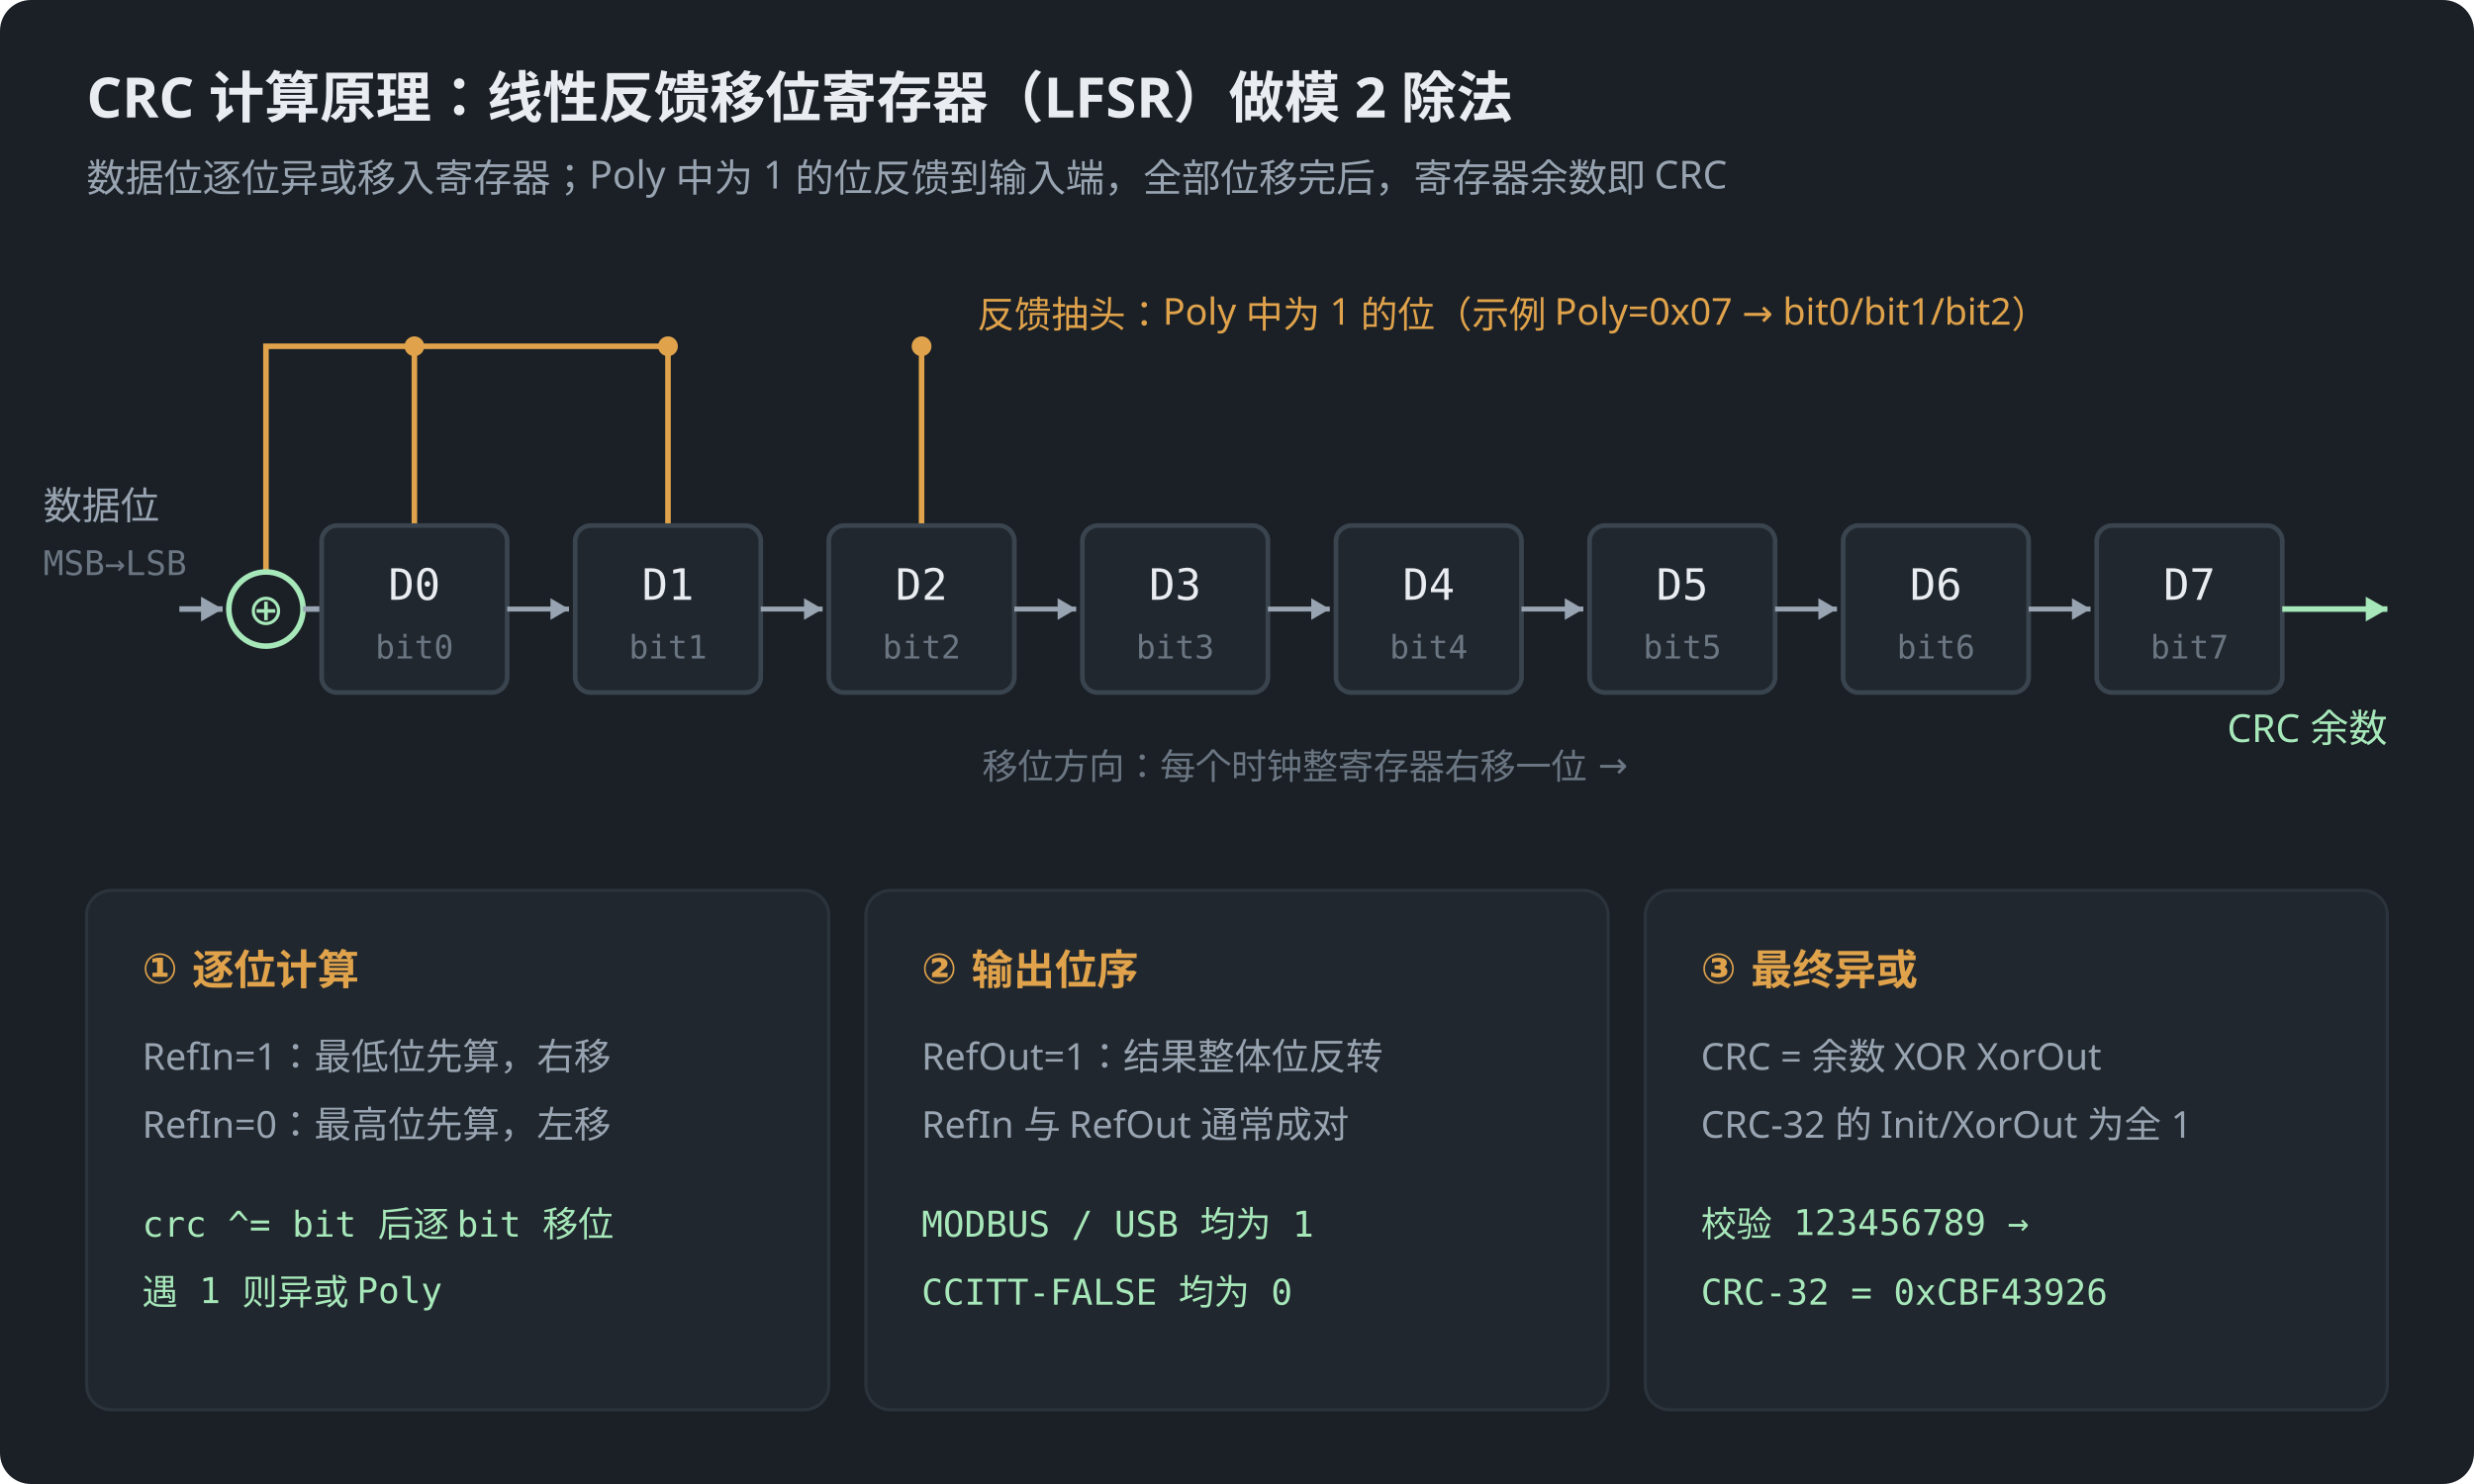
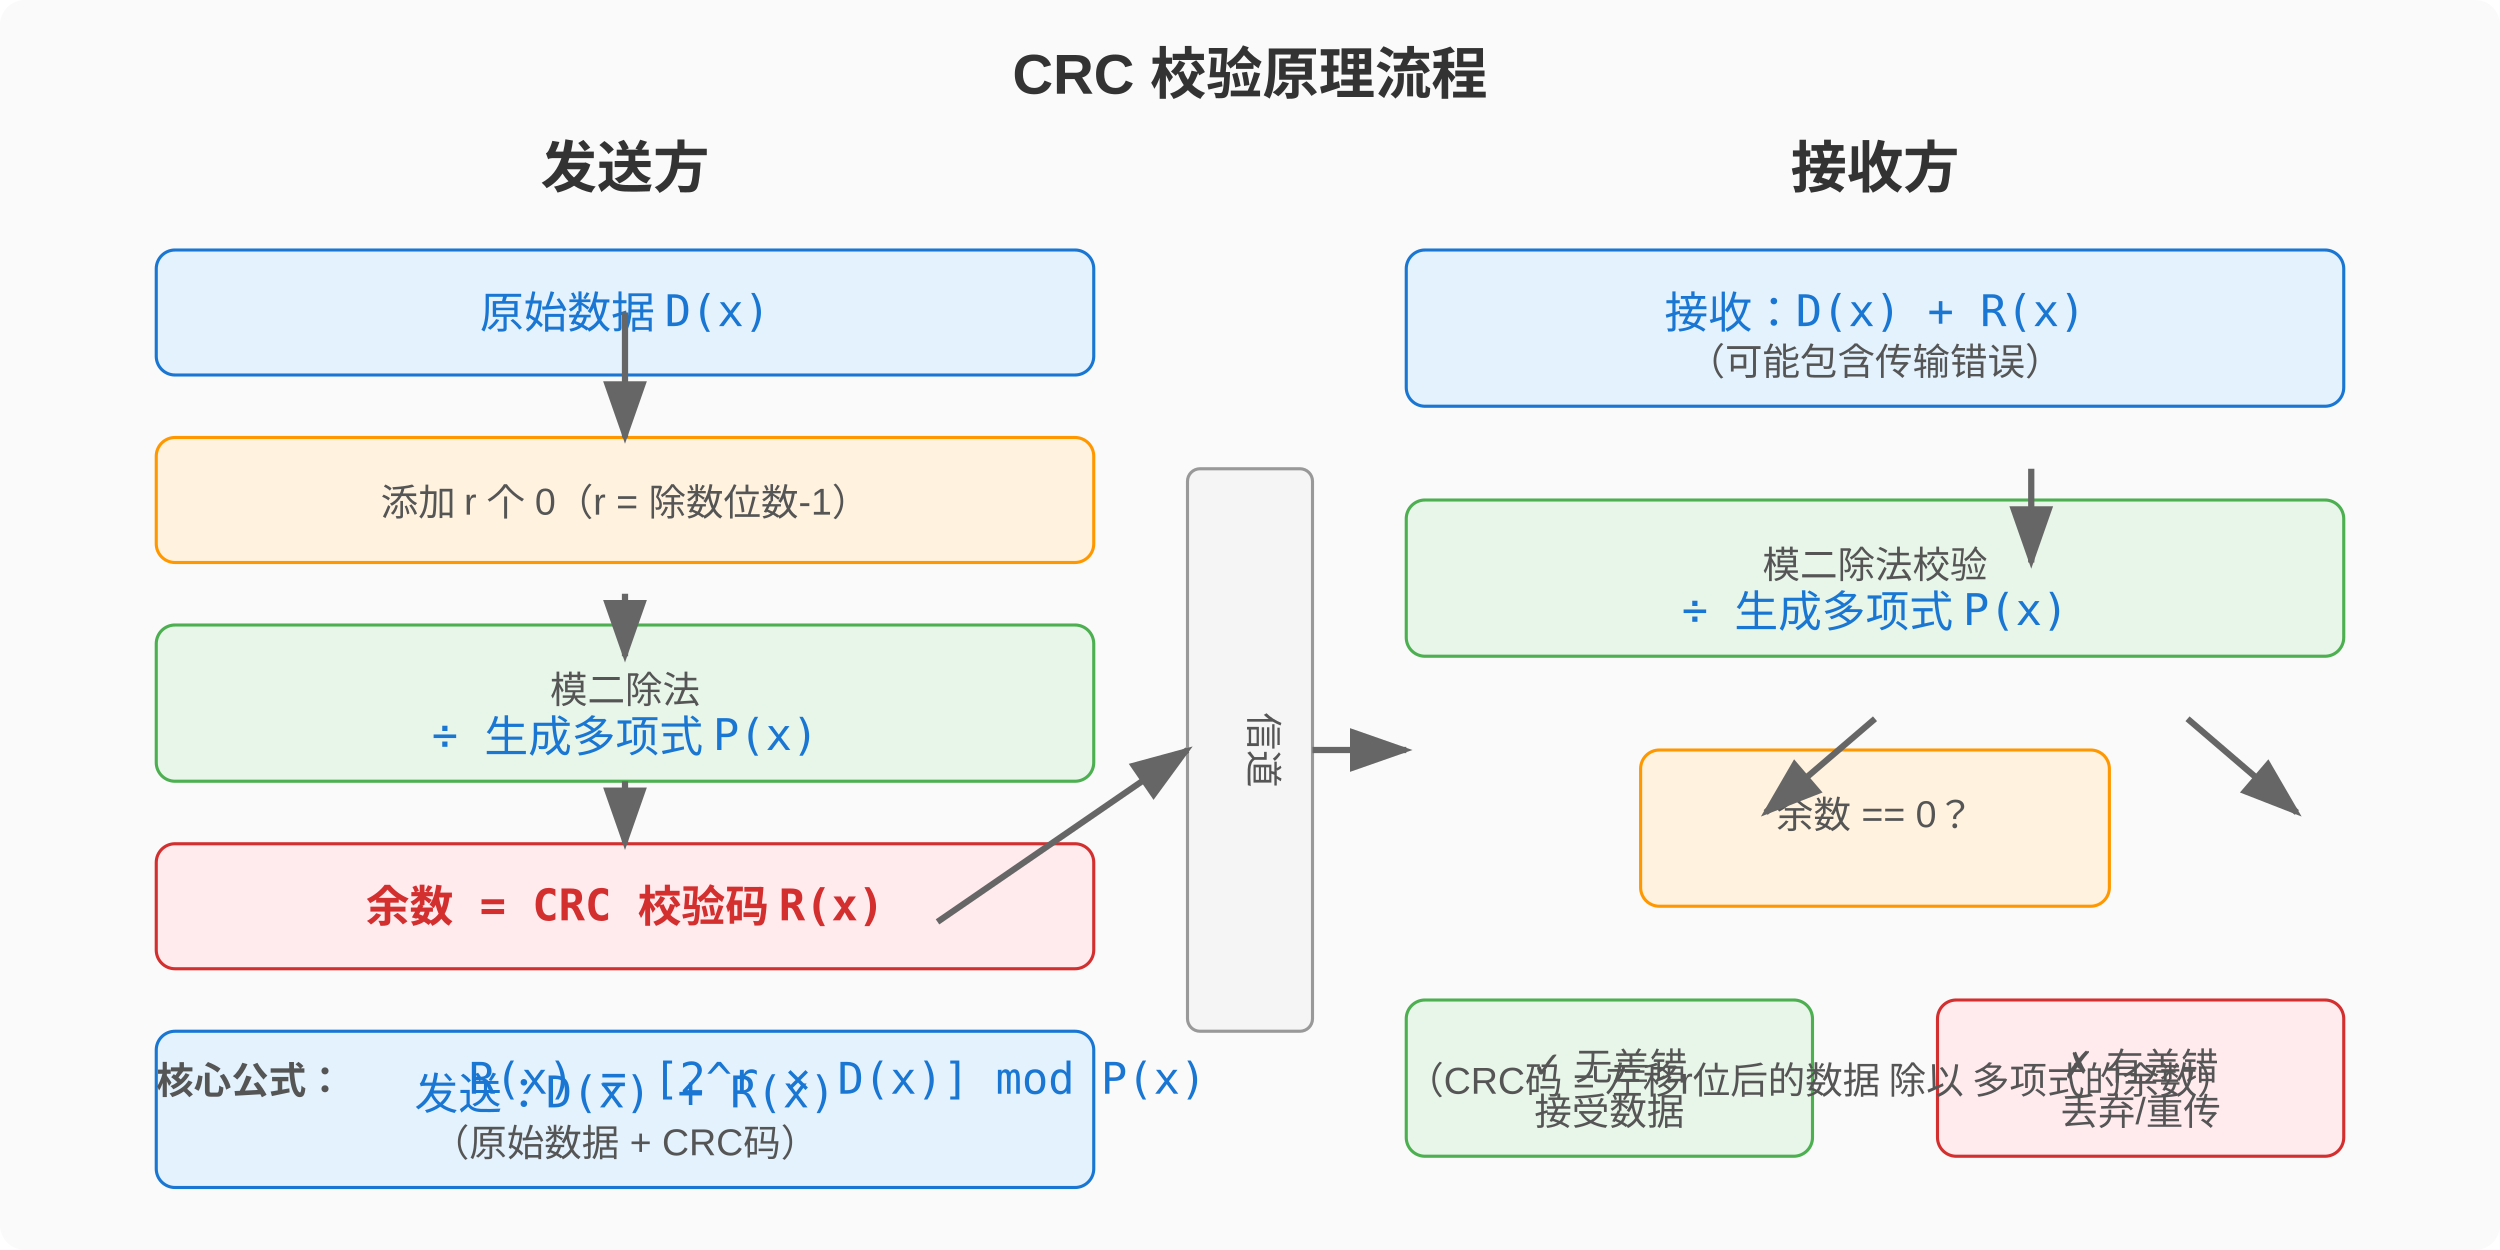
- <svg xmlns="http://www.w3.org/2000/svg" viewBox="0 0 800 480" font-family="'Microsoft YaHei','PingFang SC',sans-serif">
-   <rect x="0" y="0" width="800" height="480" rx="10" fill="#1b2026" />
-   <text x="28" y="38" font-size="18" font-weight="700" fill="#e9edf2">CRC 计算原理：线性反馈移位寄存器（LFSR）做模 2 除法</text>
-   <text x="28" y="62" font-size="12.5" fill="#98a4b1">数据位逐位异或移入寄存器；Poly 中为 1 的位反馈到输入端，全部位移完后，寄存器余数即 CRC</text>
-   <path d="M 134 170 L 134 112 L 216 112 M 216 170 L 216 112 M 298 170 L 298 112 M 134 112 L 86 112 L 86 185" fill="none" stroke="#e0a34b" stroke-width="1.8" />
-   <circle cx="134" cy="112" r="3.2" fill="#e0a34b" />
-   <circle cx="216" cy="112" r="3.2" fill="#e0a34b" />
-   <circle cx="298" cy="112" r="3.2" fill="#e0a34b" />
-   <text x="316" y="106" font-size="12" fill="#e0a34b">反馈抽头：Poly 中为 1 的位（示例 Poly=0x07 → bit0/bit1/bit2）</text>
-   <text x="14" y="168" font-size="12.5" fill="#98a4b1">数据位</text>
-   <text x="14" y="186" font-size="11" fill="#6b7683" font-family="Consolas,monospace">MSB→LSB</text>
-   <line x1="58" y1="197" x2="72" y2="197" stroke="#98a4b1" stroke-width="1.8" />
-   <polygon points="72,197 65,193 65,201" fill="#98a4b1" />
-   <circle cx="86" cy="197" r="12" fill="none" stroke="#a7e8ba" stroke-width="1.8" />
-   <text x="86" y="202" text-anchor="middle" font-size="14" fill="#a7e8ba">⊕</text>
-   <line x1="98" y1="197" x2="104" y2="197" stroke="#98a4b1" stroke-width="1.8" />
-   <g font-family="Consolas,monospace" font-size="14" fill="#e9edf2">
-     <rect x="104" y="170" width="60" height="54" rx="5" fill="#21272e" stroke="#3a444f" stroke-width="1.5" />
-     <text x="134" y="194" text-anchor="middle">D0</text>
-     <text x="134" y="213" text-anchor="middle" font-size="10.5" fill="#6b7683">bit0</text>
-     <rect x="186" y="170" width="60" height="54" rx="5" fill="#21272e" stroke="#3a444f" stroke-width="1.5" />
-     <text x="216" y="194" text-anchor="middle">D1</text>
-     <text x="216" y="213" text-anchor="middle" font-size="10.5" fill="#6b7683">bit1</text>
-     <rect x="268" y="170" width="60" height="54" rx="5" fill="#21272e" stroke="#3a444f" stroke-width="1.5" />
-     <text x="298" y="194" text-anchor="middle">D2</text>
-     <text x="298" y="213" text-anchor="middle" font-size="10.5" fill="#6b7683">bit2</text>
-     <rect x="350" y="170" width="60" height="54" rx="5" fill="#21272e" stroke="#3a444f" stroke-width="1.5" />
-     <text x="380" y="194" text-anchor="middle">D3</text>
-     <text x="380" y="213" text-anchor="middle" font-size="10.5" fill="#6b7683">bit3</text>
-     <rect x="432" y="170" width="60" height="54" rx="5" fill="#21272e" stroke="#3a444f" stroke-width="1.5" />
-     <text x="462" y="194" text-anchor="middle">D4</text>
-     <text x="462" y="213" text-anchor="middle" font-size="10.5" fill="#6b7683">bit4</text>
-     <rect x="514" y="170" width="60" height="54" rx="5" fill="#21272e" stroke="#3a444f" stroke-width="1.5" />
-     <text x="544" y="194" text-anchor="middle">D5</text>
-     <text x="544" y="213" text-anchor="middle" font-size="10.5" fill="#6b7683">bit5</text>
-     <rect x="596" y="170" width="60" height="54" rx="5" fill="#21272e" stroke="#3a444f" stroke-width="1.5" />
-     <text x="626" y="194" text-anchor="middle">D6</text>
-     <text x="626" y="213" text-anchor="middle" font-size="10.5" fill="#6b7683">bit6</text>
-     <rect x="678" y="170" width="60" height="54" rx="5" fill="#21272e" stroke="#3a444f" stroke-width="1.5" />
-     <text x="708" y="194" text-anchor="middle">D7</text>
-     <text x="708" y="213" text-anchor="middle" font-size="10.5" fill="#6b7683">bit7</text>
+ <svg xmlns="http://www.w3.org/2000/svg" viewBox="0 0 800 400" width="800" height="400">
+   <defs>
+     <style>
+       .title { font-family: Arial, sans-serif; font-size: 18px; font-weight: bold; fill: #333; }
+       .label { font-family: Arial, sans-serif; font-size: 12px; fill: #555; }
+       .data { font-family: monospace; font-size: 14px; fill: #1976d2; }
+       .crc { font-family: monospace; font-size: 14px; fill: #d32f2f; font-weight: bold; }
+       .arrow { font-family: Arial, sans-serif; font-size: 12px; fill: #666; }
+     </style>
+     <marker id="arrowhead" markerWidth="10" markerHeight="7" refX="9" refY="3.5" orient="auto">
+       <polygon points="0 0, 10 3.5, 0 7" fill="#666" />
+     </marker>
+   </defs>
+   <rect width="800" height="400" fill="#fafafa" rx="8" />
+   <text x="400" y="30" text-anchor="middle" class="title">CRC 校验原理流程</text>
+   <g transform="translate(50, 60)">
+     <text x="150" y="0" text-anchor="middle" class="title" fill="#1976d2">发送方</text>
+     <rect x="0" y="20" width="300" height="40" fill="#e3f2fd" stroke="#1976d2" rx="6" />
+     <text x="150" y="45" text-anchor="middle" class="data">原始数据 D(x)</text>
+     <rect x="0" y="80" width="300" height="40" fill="#fff3e0" stroke="#ff9800" rx="6" />
+     <text x="150" y="105" text-anchor="middle" class="label">添加 r 个 0（r = 除数位数-1）</text>
+     <rect x="0" y="140" width="300" height="50" fill="#e8f5e9" stroke="#4caf50" rx="6" />
+     <text x="150" y="165" text-anchor="middle" class="label">模二除法</text>
+     <text x="150" y="180" text-anchor="middle" class="data">÷ 生成多项式 P(x)</text>
+     <rect x="0" y="210" width="300" height="40" fill="#ffebee" stroke="#d32f2f" rx="6" />
+     <text x="150" y="235" text-anchor="middle" class="crc">余数 = CRC 校验码 R(x)</text>
+     <rect x="0" y="270" width="300" height="50" fill="#e3f2fd" stroke="#1976d2" rx="6" />
+     <text x="150" y="295" text-anchor="middle" class="data">发送：D(x) + R(x)</text>
+     <text x="150" y="310" text-anchor="middle" class="label">（原始数据 + CRC码）</text>
  </g>
-   <g stroke="#98a4b1" stroke-width="1.6">
-     <line x1="164" y1="197" x2="184" y2="197" />
-     <polygon points="184,197 178,193.5 178,200.5" fill="#98a4b1" stroke="none" />
-     <line x1="246" y1="197" x2="266" y2="197" />
-     <polygon points="266,197 260,193.5 260,200.5" fill="#98a4b1" stroke="none" />
-     <line x1="328" y1="197" x2="348" y2="197" />
-     <polygon points="348,197 342,193.5 342,200.5" fill="#98a4b1" stroke="none" />
-     <line x1="410" y1="197" x2="430" y2="197" />
-     <polygon points="430,197 424,193.5 424,200.5" fill="#98a4b1" stroke="none" />
-     <line x1="492" y1="197" x2="512" y2="197" />
-     <polygon points="512,197 506,193.5 506,200.5" fill="#98a4b1" stroke="none" />
-     <line x1="574" y1="197" x2="594" y2="197" />
-     <polygon points="594,197 588,193.5 588,200.5" fill="#98a4b1" stroke="none" />
-     <line x1="656" y1="197" x2="676" y2="197" />
-     <polygon points="676,197 670,193.5 670,200.5" fill="#98a4b1" stroke="none" />
+   <line x1="200" y1="100" x2="200" y2="140" stroke="#666" stroke-width="2" marker-end="url(#arrowhead)" />
+   <line x1="200" y1="190" x2="200" y2="210" stroke="#666" stroke-width="2" marker-end="url(#arrowhead)" />
+   <line x1="200" y1="250" x2="200" y2="270" stroke="#666" stroke-width="2" marker-end="url(#arrowhead)" />
+   <rect x="380" y="150" width="40" height="180" fill="#f5f5f5" stroke="#999" rx="4" />
+   <text x="400" y="240" text-anchor="middle" class="label" transform="rotate(90, 400, 240)">信道</text>
+   <line x1="300" y1="295" x2="380" y2="240" stroke="#666" stroke-width="2" marker-end="url(#arrowhead)" />
+   <g transform="translate(450, 60)">
+     <text x="150" y="0" text-anchor="middle" class="title" fill="#4caf50">接收方</text>
+     <rect x="0" y="20" width="300" height="50" fill="#e3f2fd" stroke="#1976d2" rx="6" />
+     <text x="150" y="45" text-anchor="middle" class="data">接收：D(x) + R(x)</text>
+     <text x="150" y="60" text-anchor="middle" class="label">（可能包含传输错误）</text>
+     <rect x="0" y="100" width="300" height="50" fill="#e8f5e9" stroke="#4caf50" rx="6" />
+     <text x="150" y="125" text-anchor="middle" class="label">模二除法校验</text>
+     <text x="150" y="140" text-anchor="middle" class="data">÷ 生成多项式 P(x)</text>
+     <rect x="75" y="180" width="150" height="50" fill="#fff3e0" stroke="#ff9800" rx="6" />
+     <text x="150" y="205" text-anchor="middle" class="label">余数 == 0？</text>
+     <rect x="0" y="260" width="130" height="50" fill="#e8f5e9" stroke="#4caf50" rx="6" />
+     <text x="65" y="285" text-anchor="middle" class="label" fill="#4caf50">✓ 无差错</text>
+     <text x="65" y="300" text-anchor="middle" class="label">接受数据</text>
+     <rect x="170" y="260" width="130" height="50" fill="#ffebee" stroke="#d32f2f" rx="6" />
+     <text x="235" y="285" text-anchor="middle" class="label" fill="#d32f2f">✗ 有差错</text>
+     <text x="235" y="300" text-anchor="middle" class="label">丢弃/重传</text>
  </g>
-   <line x1="738" y1="197" x2="772" y2="197" stroke="#a7e8ba" stroke-width="1.8" />
-   <polygon points="772,197 765,193 765,201" fill="#a7e8ba" />
-   <text x="772" y="240" text-anchor="end" font-size="12.5" fill="#a7e8ba">CRC 余数</text>
-   <text x="422" y="252" text-anchor="middle" font-size="11.5" fill="#6b7683">移位方向：每个时钟整寄存器右移一位 →</text>
-   <g>
-     <rect x="28" y="288" width="240" height="168" rx="8" fill="#21272e" stroke="#2b333c" />
-     <text x="46" y="318" font-size="13.5" font-weight="700" fill="#e0a34b">① 逐位计算</text>
-     <text x="46" y="346" font-size="12" fill="#98a4b1">RefIn=1：最低位先算，右移</text>
-     <text x="46" y="368" font-size="12" fill="#98a4b1">RefIn=0：最高位先算，左移</text>
-     <text x="46" y="400" font-family="Consolas,monospace" font-size="11.5" fill="#a7e8ba">crc ^= bit 后逐 bit 移位</text>
-     <text x="46" y="422" font-family="Consolas,monospace" font-size="11.5" fill="#a7e8ba">遇 1 则异或 Poly</text>
-     <rect x="280" y="288" width="240" height="168" rx="8" fill="#21272e" stroke="#2b333c" />
-     <text x="298" y="318" font-size="13.5" font-weight="700" fill="#e0a34b">② 输出位序</text>
-     <text x="298" y="346" font-size="12" fill="#98a4b1">RefOut=1：结果整体位反转</text>
-     <text x="298" y="368" font-size="12" fill="#98a4b1">RefIn 与 RefOut 通常成对</text>
-     <text x="298" y="400" font-family="Consolas,monospace" font-size="11.5" fill="#a7e8ba">MODBUS / USB 均为 1</text>
-     <text x="298" y="422" font-family="Consolas,monospace" font-size="11.5" fill="#a7e8ba">CCITT-FALSE 均为 0</text>
-     <rect x="532" y="288" width="240" height="168" rx="8" fill="#21272e" stroke="#2b333c" />
-     <text x="550" y="318" font-size="13.5" font-weight="700" fill="#e0a34b">③ 最终异或</text>
-     <text x="550" y="346" font-size="12" fill="#98a4b1">CRC = 余数 XOR XorOut</text>
-     <text x="550" y="368" font-size="12" fill="#98a4b1">CRC-32 的 Init/XorOut 为全 1</text>
-     <text x="550" y="400" font-family="Consolas,monospace" font-size="11.5" fill="#a7e8ba">校验 123456789 →</text>
-     <text x="550" y="422" font-family="Consolas,monospace" font-size="11.5" fill="#a7e8ba">CRC-32 = 0xCBF43926</text>
+   <line x1="650" y1="150" x2="650" y2="180" stroke="#666" stroke-width="2" marker-end="url(#arrowhead)" />
+   <line x1="600" y1="230" x2="565" y2="260" stroke="#666" stroke-width="2" marker-end="url(#arrowhead)" />
+   <line x1="700" y1="230" x2="735" y2="260" stroke="#666" stroke-width="2" marker-end="url(#arrowhead)" />
+   <line x1="420" y1="240" x2="450" y2="240" stroke="#666" stroke-width="2" marker-end="url(#arrowhead)" />
+   <g transform="translate(50, 350)">
+     <text x="0" y="0" class="label" font-weight="bold">核心公式：</text>
+     <text x="100" y="0" class="data">R(x) = [2^r × D(x)] mod P(x)</text>
+     <text x="400" y="0" class="label">（CRC码 = 左移r位后的数据 除以 多项式的余数）</text>
  </g>
</svg>
